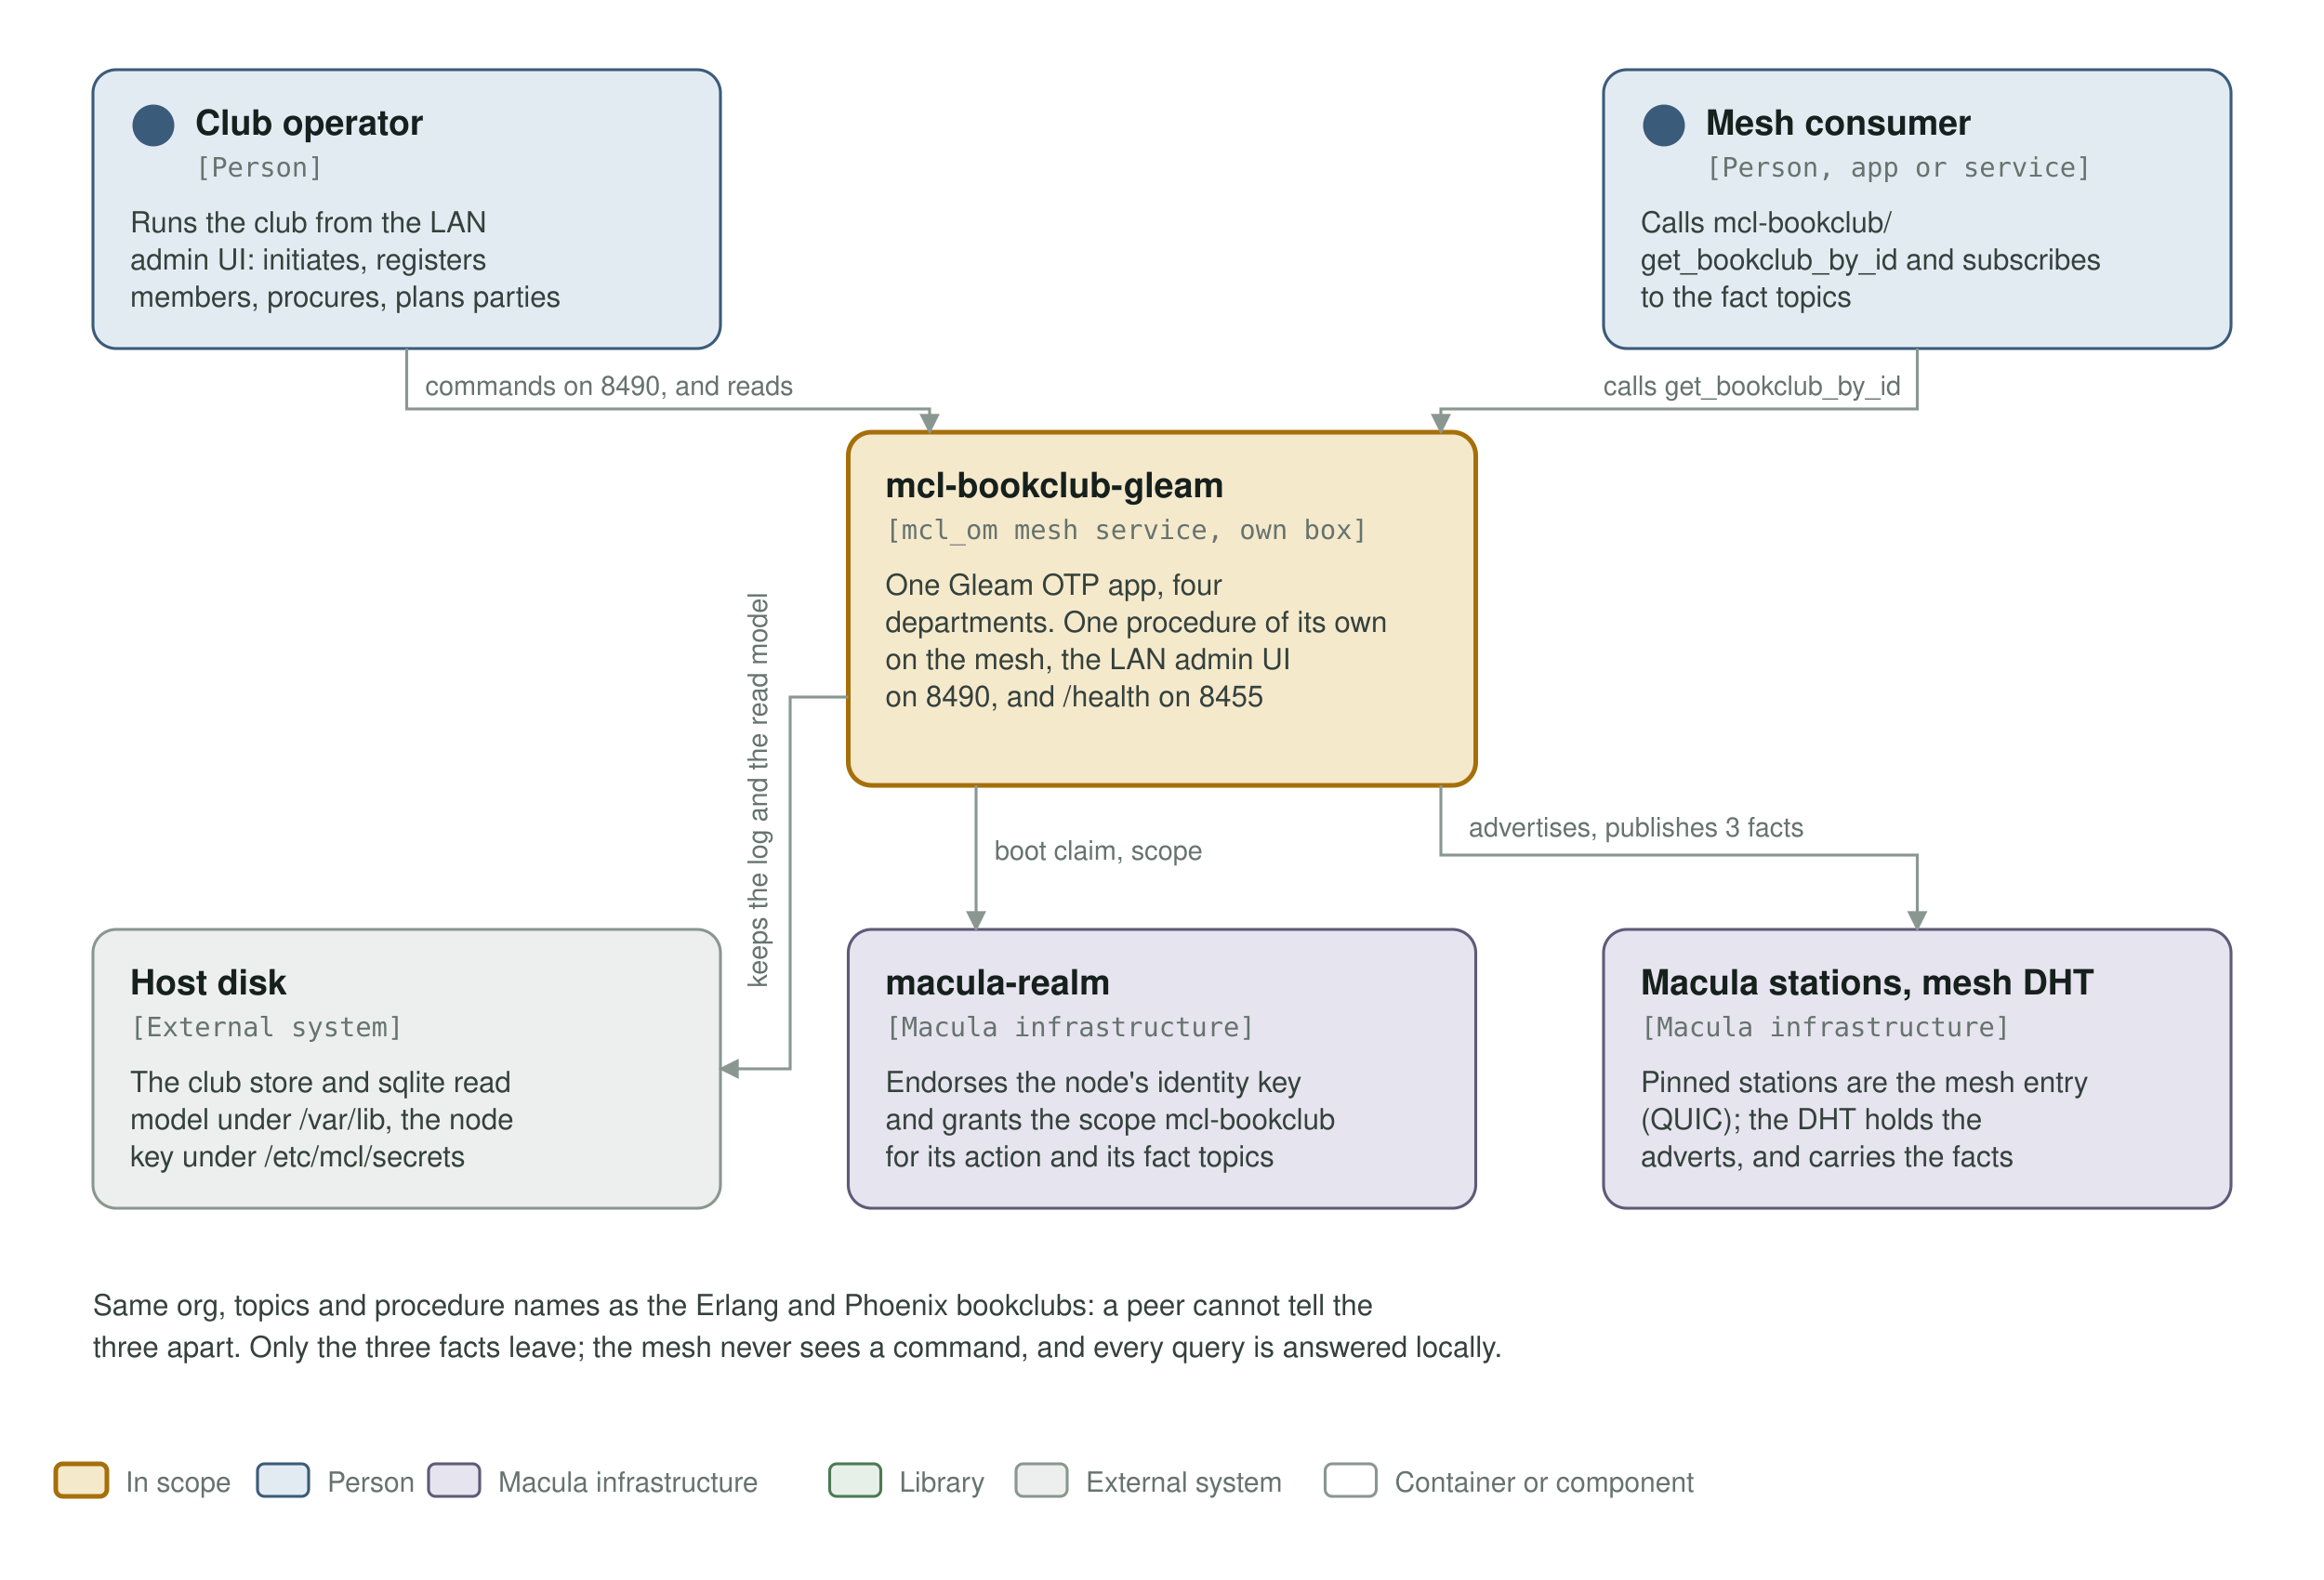
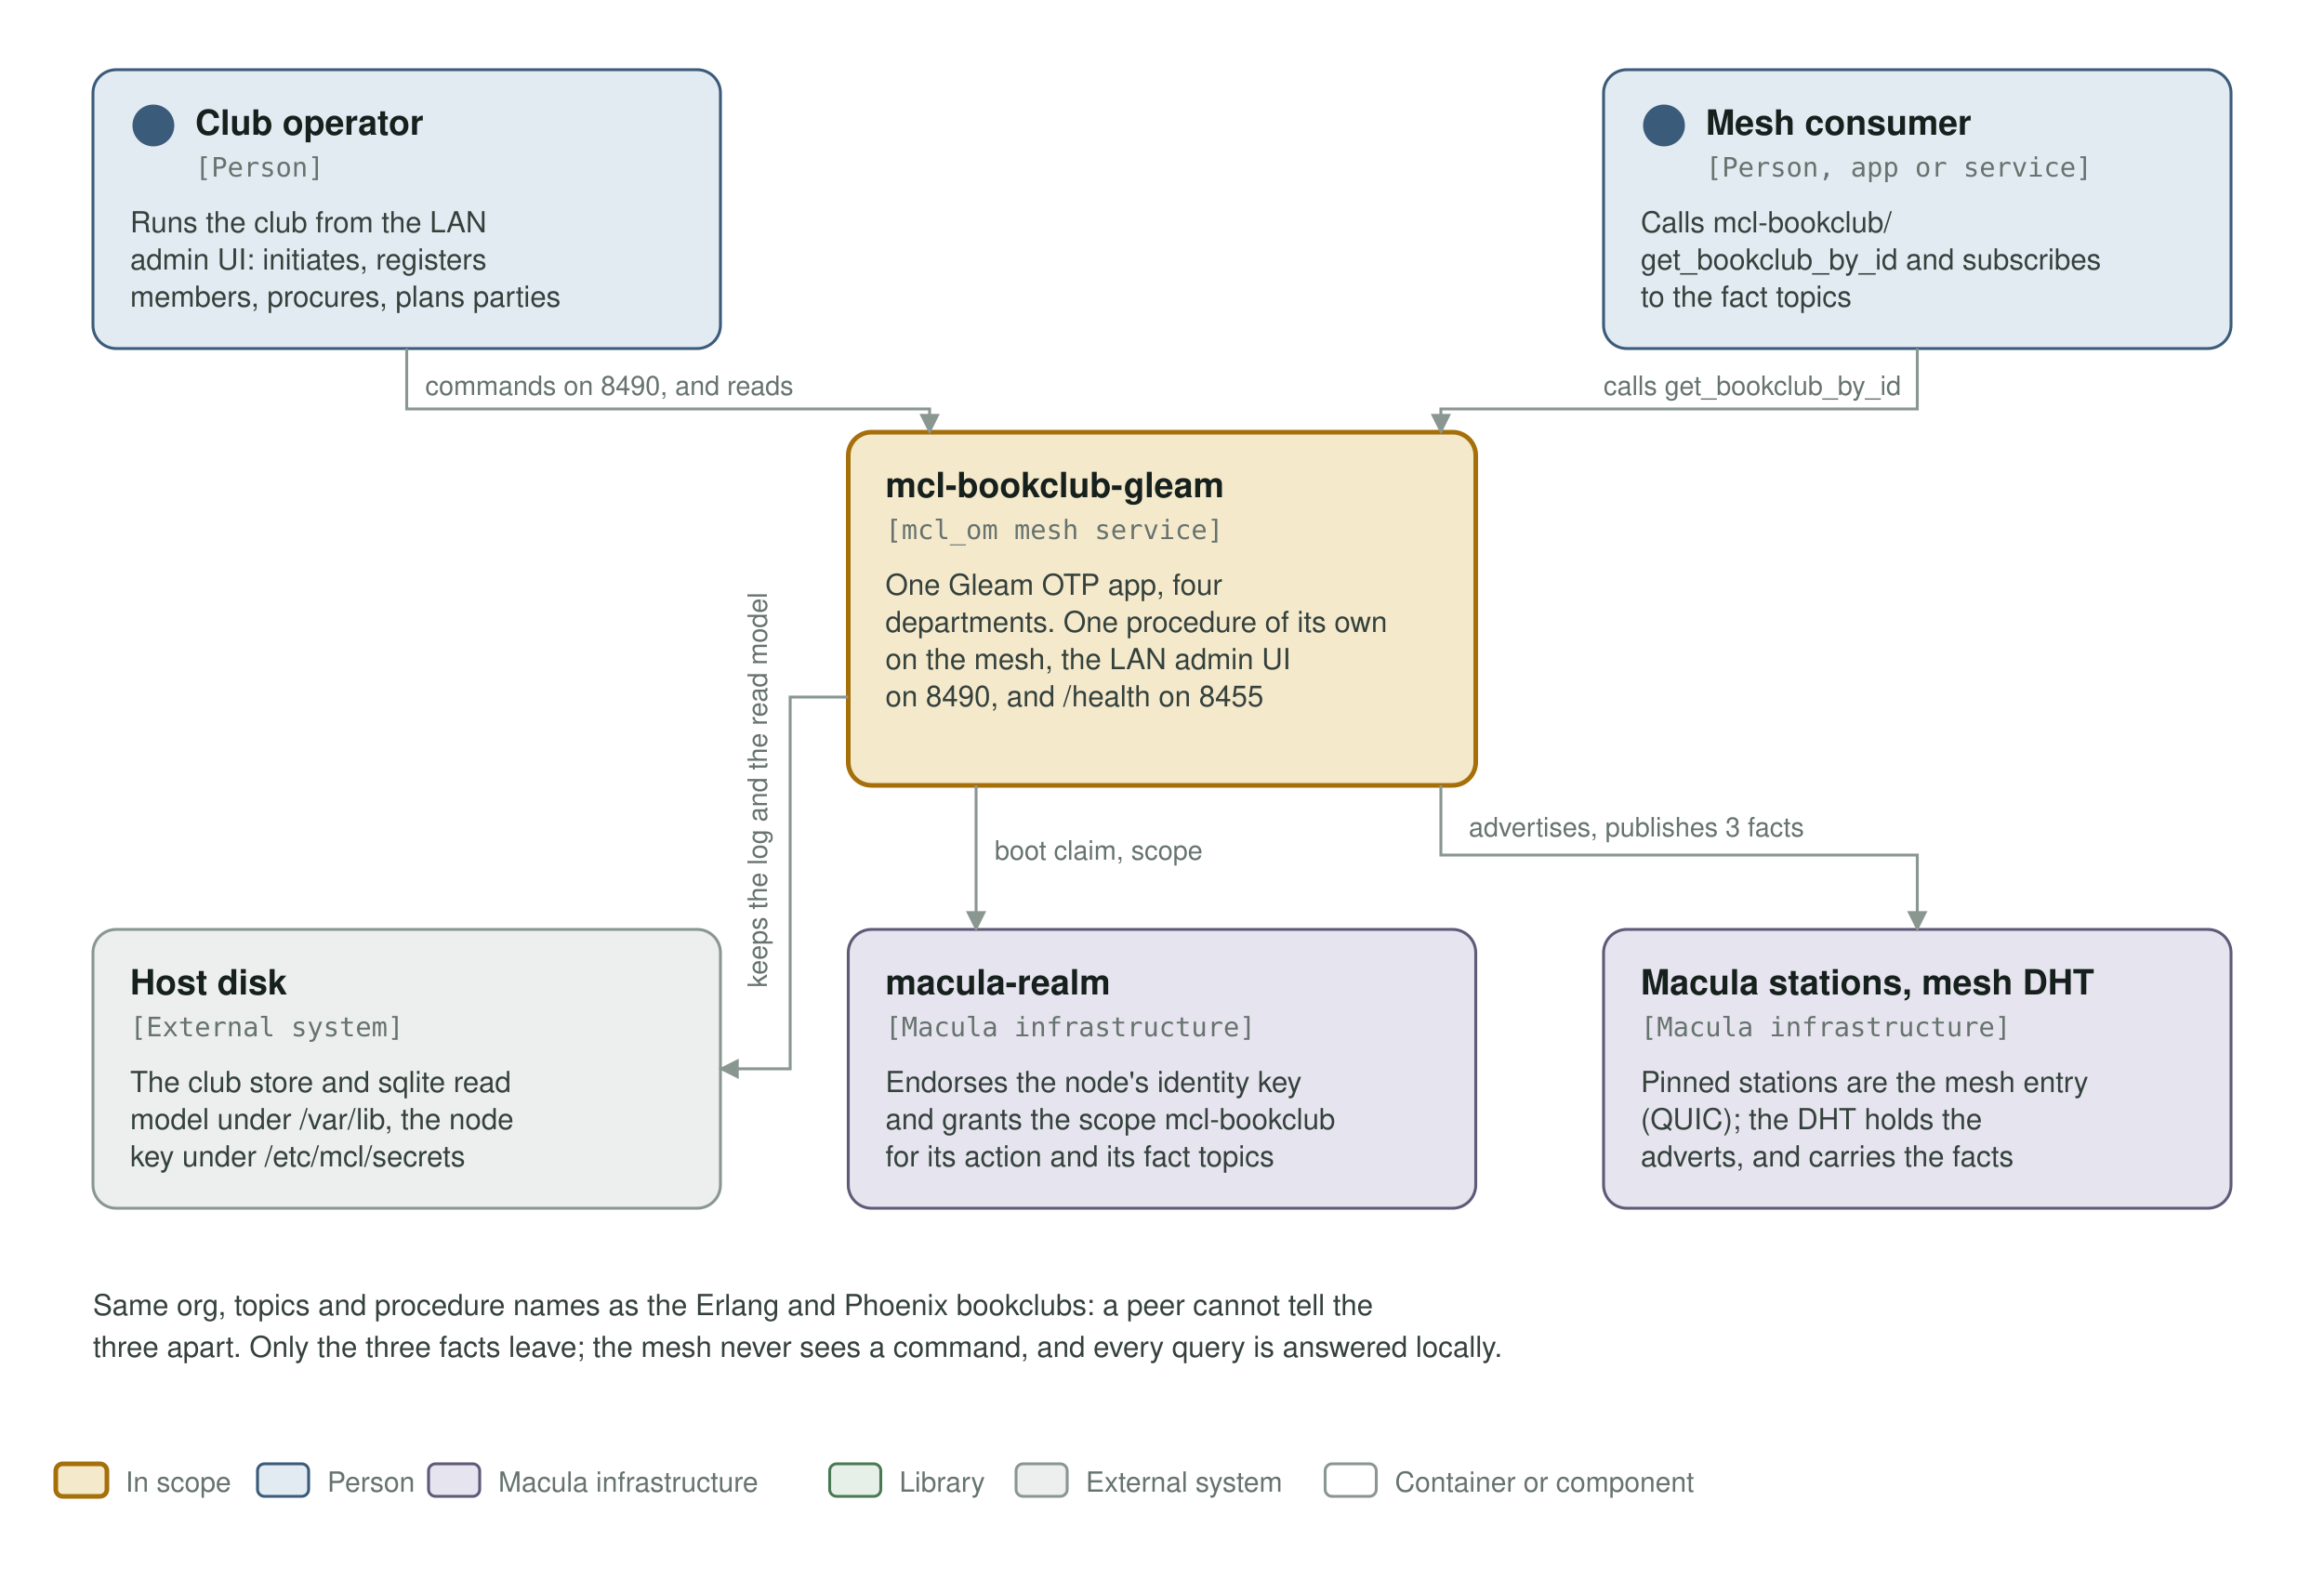
<svg xmlns="http://www.w3.org/2000/svg" viewBox="0 0 1000 680" role="img" aria-label="mcl-bookclub-gleam system context">
  <style>
.t-name { font-family: "Atkinson Hyperlegible", "Segoe UI", system-ui, -apple-system, Helvetica, Arial, sans-serif; font-size: 15px; font-weight: 700; }
.t-desc { font-family: "Atkinson Hyperlegible", "Segoe UI", system-ui, -apple-system, Helvetica, Arial, sans-serif; font-size: 12.5px; }
.t-rel { font-family: "Atkinson Hyperlegible", "Segoe UI", system-ui, -apple-system, Helvetica, Arial, sans-serif; font-size: 11.5px; paint-order: stroke; stroke-width: 4px; stroke-linejoin: round; }
.t-code { font-family: "JetBrains Mono", ui-monospace, Menlo, Consolas, monospace; font-size: 13px; font-weight: 600; }
.t-type { font-family: "JetBrains Mono", ui-monospace, Menlo, Consolas, monospace; font-size: 11.5px; }
.t-bound { font-family: "JetBrains Mono", ui-monospace, Menlo, Consolas, monospace; font-size: 12px; font-weight: 600; }
.t-leg { font-family: "Atkinson Hyperlegible", "Segoe UI", system-ui, -apple-system, Helvetica, Arial, sans-serif; font-size: 12px; }
.edge { fill: none; stroke-width: 1.25; }
.edge-later { fill: none; stroke-width: 1.25; stroke-dasharray: 5 4; }
.bg { fill: #FFFFFF; }
.b-sys { fill: #F5E9CC; stroke: #A56F0A; stroke-width: 2; }
.b-per { fill: #E3EBF2; stroke: #3B5B7A; stroke-width: 1.25; }
.b-mac { fill: #E6E4EE; stroke: #5E5A78; stroke-width: 1.25; }
.b-lib { fill: #E7F0E8; stroke: #4A7A55; stroke-width: 1.25; }
.b-ext { fill: #ECEFED; stroke: #8A9791; stroke-width: 1.25; }
.b-cmp { fill: #FFFFFF; stroke: #8A9791; stroke-width: 1.25; }
.b-later { fill: none; stroke: #8A9791; stroke-width: 1.25; stroke-dasharray: 5 4; }
.bound { fill: none; stroke: #B3BDB8; stroke-width: 1; }
.head { fill: #3B5B7A; }
.t-name, .t-code { fill: #16201D; }
.t-type, .t-bound, .t-leg { fill: #66736E; }
.t-desc { fill: #34413C; }
.t-rel { fill: #66736E; stroke: #FFFFFF; }
.edge, .edge-later { stroke: #8A9791; }
.arrowhead { fill: #8A9791; }
@media (prefers-color-scheme: dark) {
.bg { fill: #171F1C; }
.b-sys { fill: #3A2E13; stroke: #E3AA3C; }
.b-per { fill: #1D2A36; stroke: #8EB4D8; }
.b-mac { fill: #26243A; stroke: #A9A4C8; }
.b-lib { fill: #1A241C; stroke: #8FBE9B; }
.b-ext { fill: #1C2421; stroke: #7D8B85; }
.b-cmp { fill: #171F1C; stroke: #7D8B85; }
.b-later { stroke: #7D8B85; }
.bound { stroke: #4A5752; }
.head { fill: #8EB4D8; }
.t-name, .t-code { fill: #E6ECE9; }
.t-type, .t-bound, .t-leg { fill: #93A09A; }
.t-desc { fill: #C3CDC8; }
.t-rel { fill: #93A09A; stroke: #171F1C; }
.edge, .edge-later { stroke: #7D8B85; }
.arrowhead { fill: #7D8B85; }
}
</style>
  <defs>
    <marker id="a" viewBox="0 0 10 10" refX="9" refY="5" markerWidth="7" markerHeight="7" orient="auto-start-reverse">
      <path class="arrowhead" d="M0 0L10 5L0 10z" />
    </marker>
  </defs>
  <rect class="bg" x="0" y="0" width="1000" height="680" />
  <rect class="b-per" x="40" y="30" width="270" height="120" rx="10" />
  <circle class="head" cx="66" cy="54" r="9" />
  <text class="t-name" x="84" y="58">Club operator</text>
  <text class="t-type" x="84" y="76">[Person]</text>
  <text class="t-desc" x="56" y="100">Runs the club from the LAN</text>
  <text class="t-desc" x="56" y="116">admin UI: initiates, registers</text>
  <text class="t-desc" x="56" y="132">members, procures, plans parties</text>
  <rect class="b-per" x="690" y="30" width="270" height="120" rx="10" />
  <circle class="head" cx="716" cy="54" r="9" />
  <text class="t-name" x="734" y="58">Mesh consumer</text>
  <text class="t-type" x="734" y="76">[Person, app or service]</text>
  <text class="t-desc" x="706" y="100">Calls mcl-bookclub/</text>
  <text class="t-desc" x="706" y="116">get_bookclub_by_id and subscribes</text>
  <text class="t-desc" x="706" y="132">to the fact topics</text>
  <rect class="b-sys" x="365" y="186" width="270" height="152" rx="10" />
  <text class="t-name" x="381" y="214">mcl-bookclub-gleam</text>
-   <text class="t-type" x="381" y="232">[mcl_om mesh service, own box]</text>
+   <text class="t-type" x="381" y="232">[mcl_om mesh service]</text>
  <text class="t-desc" x="381" y="256">One Gleam OTP app, four</text>
  <text class="t-desc" x="381" y="272">departments. One procedure of its own</text>
  <text class="t-desc" x="381" y="288">on the mesh, the LAN admin UI</text>
  <text class="t-desc" x="381" y="304">on 8490, and /health on 8455</text>
  <rect class="b-ext" x="40" y="400" width="270" height="120" rx="10" />
  <text class="t-name" x="56" y="428">Host disk</text>
  <text class="t-type" x="56" y="446">[External system]</text>
  <text class="t-desc" x="56" y="470">The club store and sqlite read</text>
  <text class="t-desc" x="56" y="486">model under /var/lib, the node</text>
  <text class="t-desc" x="56" y="502">key under /etc/mcl/secrets</text>
  <rect class="b-mac" x="365" y="400" width="270" height="120" rx="10" />
  <text class="t-name" x="381" y="428">macula-realm</text>
  <text class="t-type" x="381" y="446">[Macula infrastructure]</text>
  <text class="t-desc" x="381" y="470">Endorses the node's identity key</text>
  <text class="t-desc" x="381" y="486">and grants the scope mcl-bookclub</text>
  <text class="t-desc" x="381" y="502">for its action and its fact topics</text>
  <rect class="b-mac" x="690" y="400" width="270" height="120" rx="10" />
  <text class="t-name" x="706" y="428">Macula stations, mesh DHT</text>
  <text class="t-type" x="706" y="446">[Macula infrastructure]</text>
  <text class="t-desc" x="706" y="470">Pinned stations are the mesh entry</text>
  <text class="t-desc" x="706" y="486">(QUIC); the DHT holds the</text>
  <text class="t-desc" x="706" y="502">adverts, and carries the facts</text>
  <path class="edge" d="M175 150V176H400V186" marker-end="url(#a)" />
  <text class="t-rel" x="183" y="170">commands on 8490, and reads</text>
  <path class="edge" d="M825 150V176H620V186" marker-end="url(#a)" />
  <text class="t-rel" x="690" y="170">calls get_bookclub_by_id</text>
  <path class="edge" d="M420 338V400" marker-end="url(#a)" />
  <text class="t-rel" x="428" y="370">boot claim, scope</text>
  <path class="edge" d="M620 338V368H825V400" marker-end="url(#a)" />
  <text class="t-rel" x="632" y="360">advertises, publishes 3 facts</text>
  <path class="edge" d="M365 300H340V460H310" marker-end="url(#a)" />
  <text class="t-rel" x="330" y="340" text-anchor="middle" transform="rotate(-90 330 340)">keeps the log and the read model</text>
  <text class="t-desc" x="40" y="566">Same org, topics and procedure names as the Erlang and Phoenix bookclubs: a peer cannot tell the</text>
  <text class="t-desc" x="40" y="584">three apart. Only the three facts leave; the mesh never sees a command, and every query is answered locally.</text>
  <rect class="b-sys" x="24" y="630" width="22" height="14" rx="3" />
  <text class="t-leg" x="54" y="642">In scope</text>
  <rect class="b-per" x="110.8" y="630" width="22" height="14" rx="3" />
  <text class="t-leg" x="140.8" y="642">Person</text>
  <rect class="b-mac" x="184.4" y="630" width="22" height="14" rx="3" />
  <text class="t-leg" x="214.4" y="642">Macula infrastructure</text>
  <rect class="b-lib" x="357.0" y="630" width="22" height="14" rx="3" />
  <text class="t-leg" x="387.0" y="642">Library</text>
  <rect class="b-ext" x="437.2" y="630" width="22" height="14" rx="3" />
  <text class="t-leg" x="467.2" y="642">External system</text>
  <rect class="b-cmp" x="570.2" y="630" width="22" height="14" rx="3" />
  <text class="t-leg" x="600.2" y="642">Container or component</text>
</svg>
